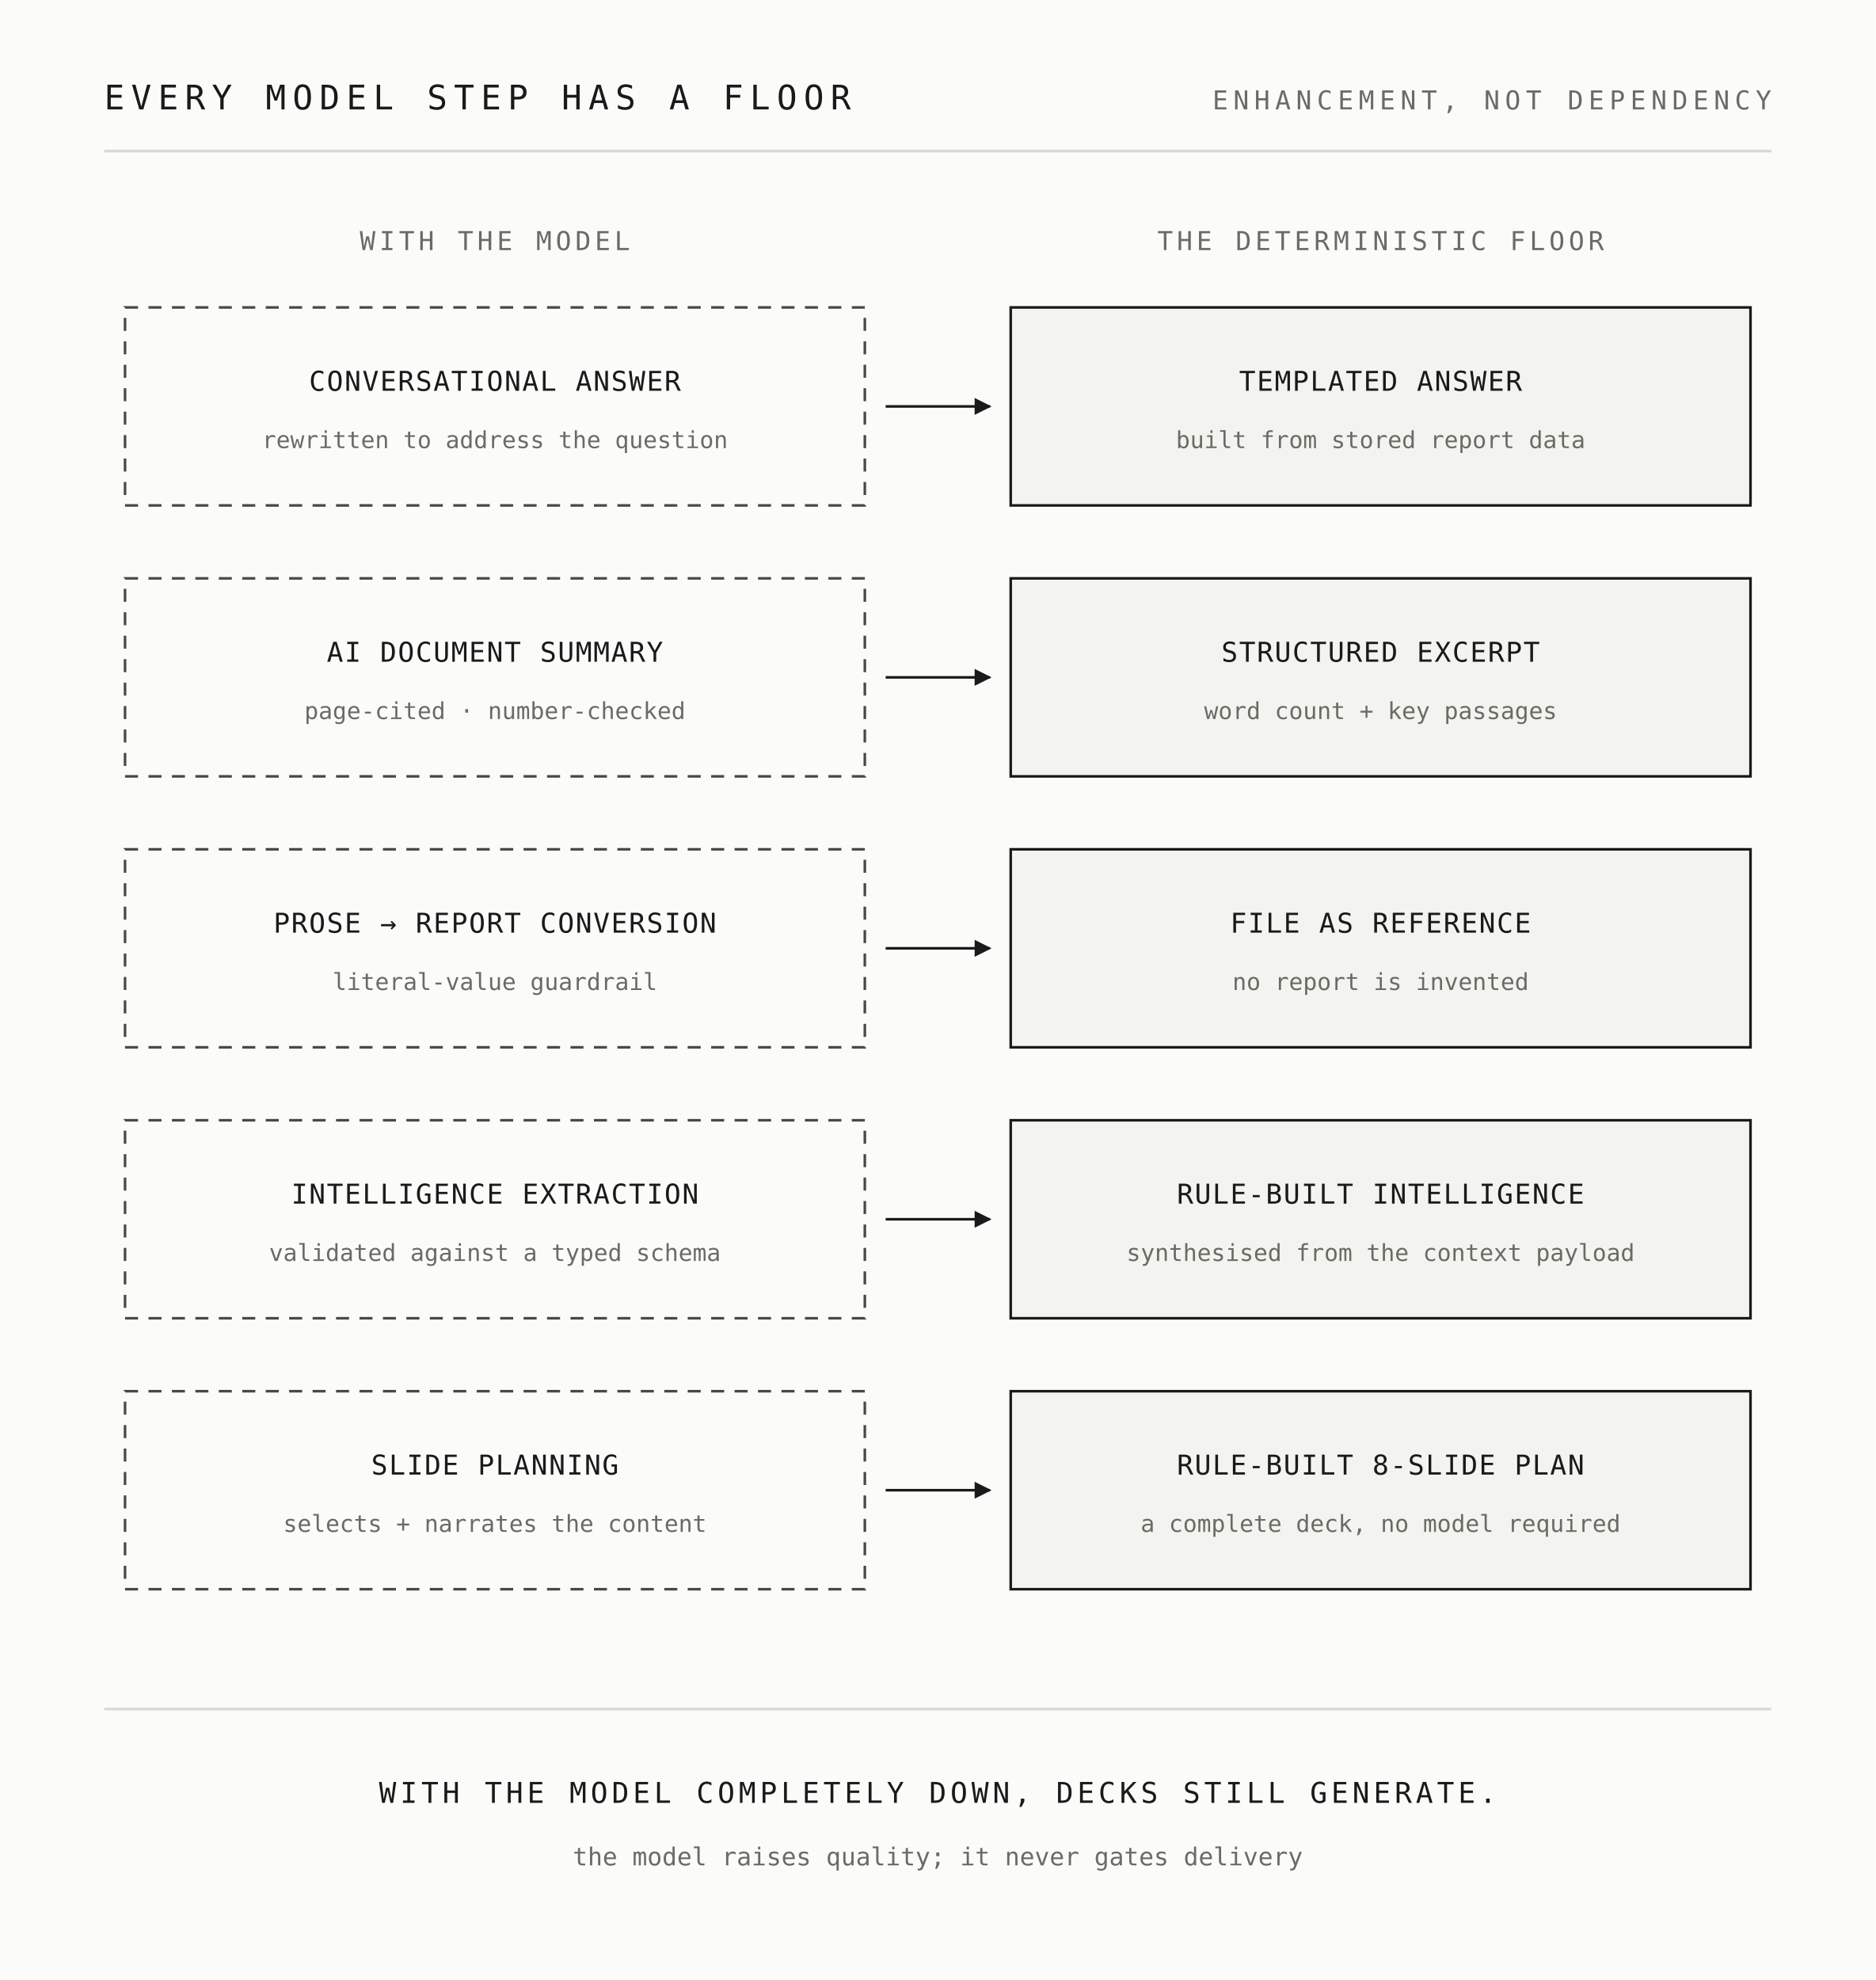
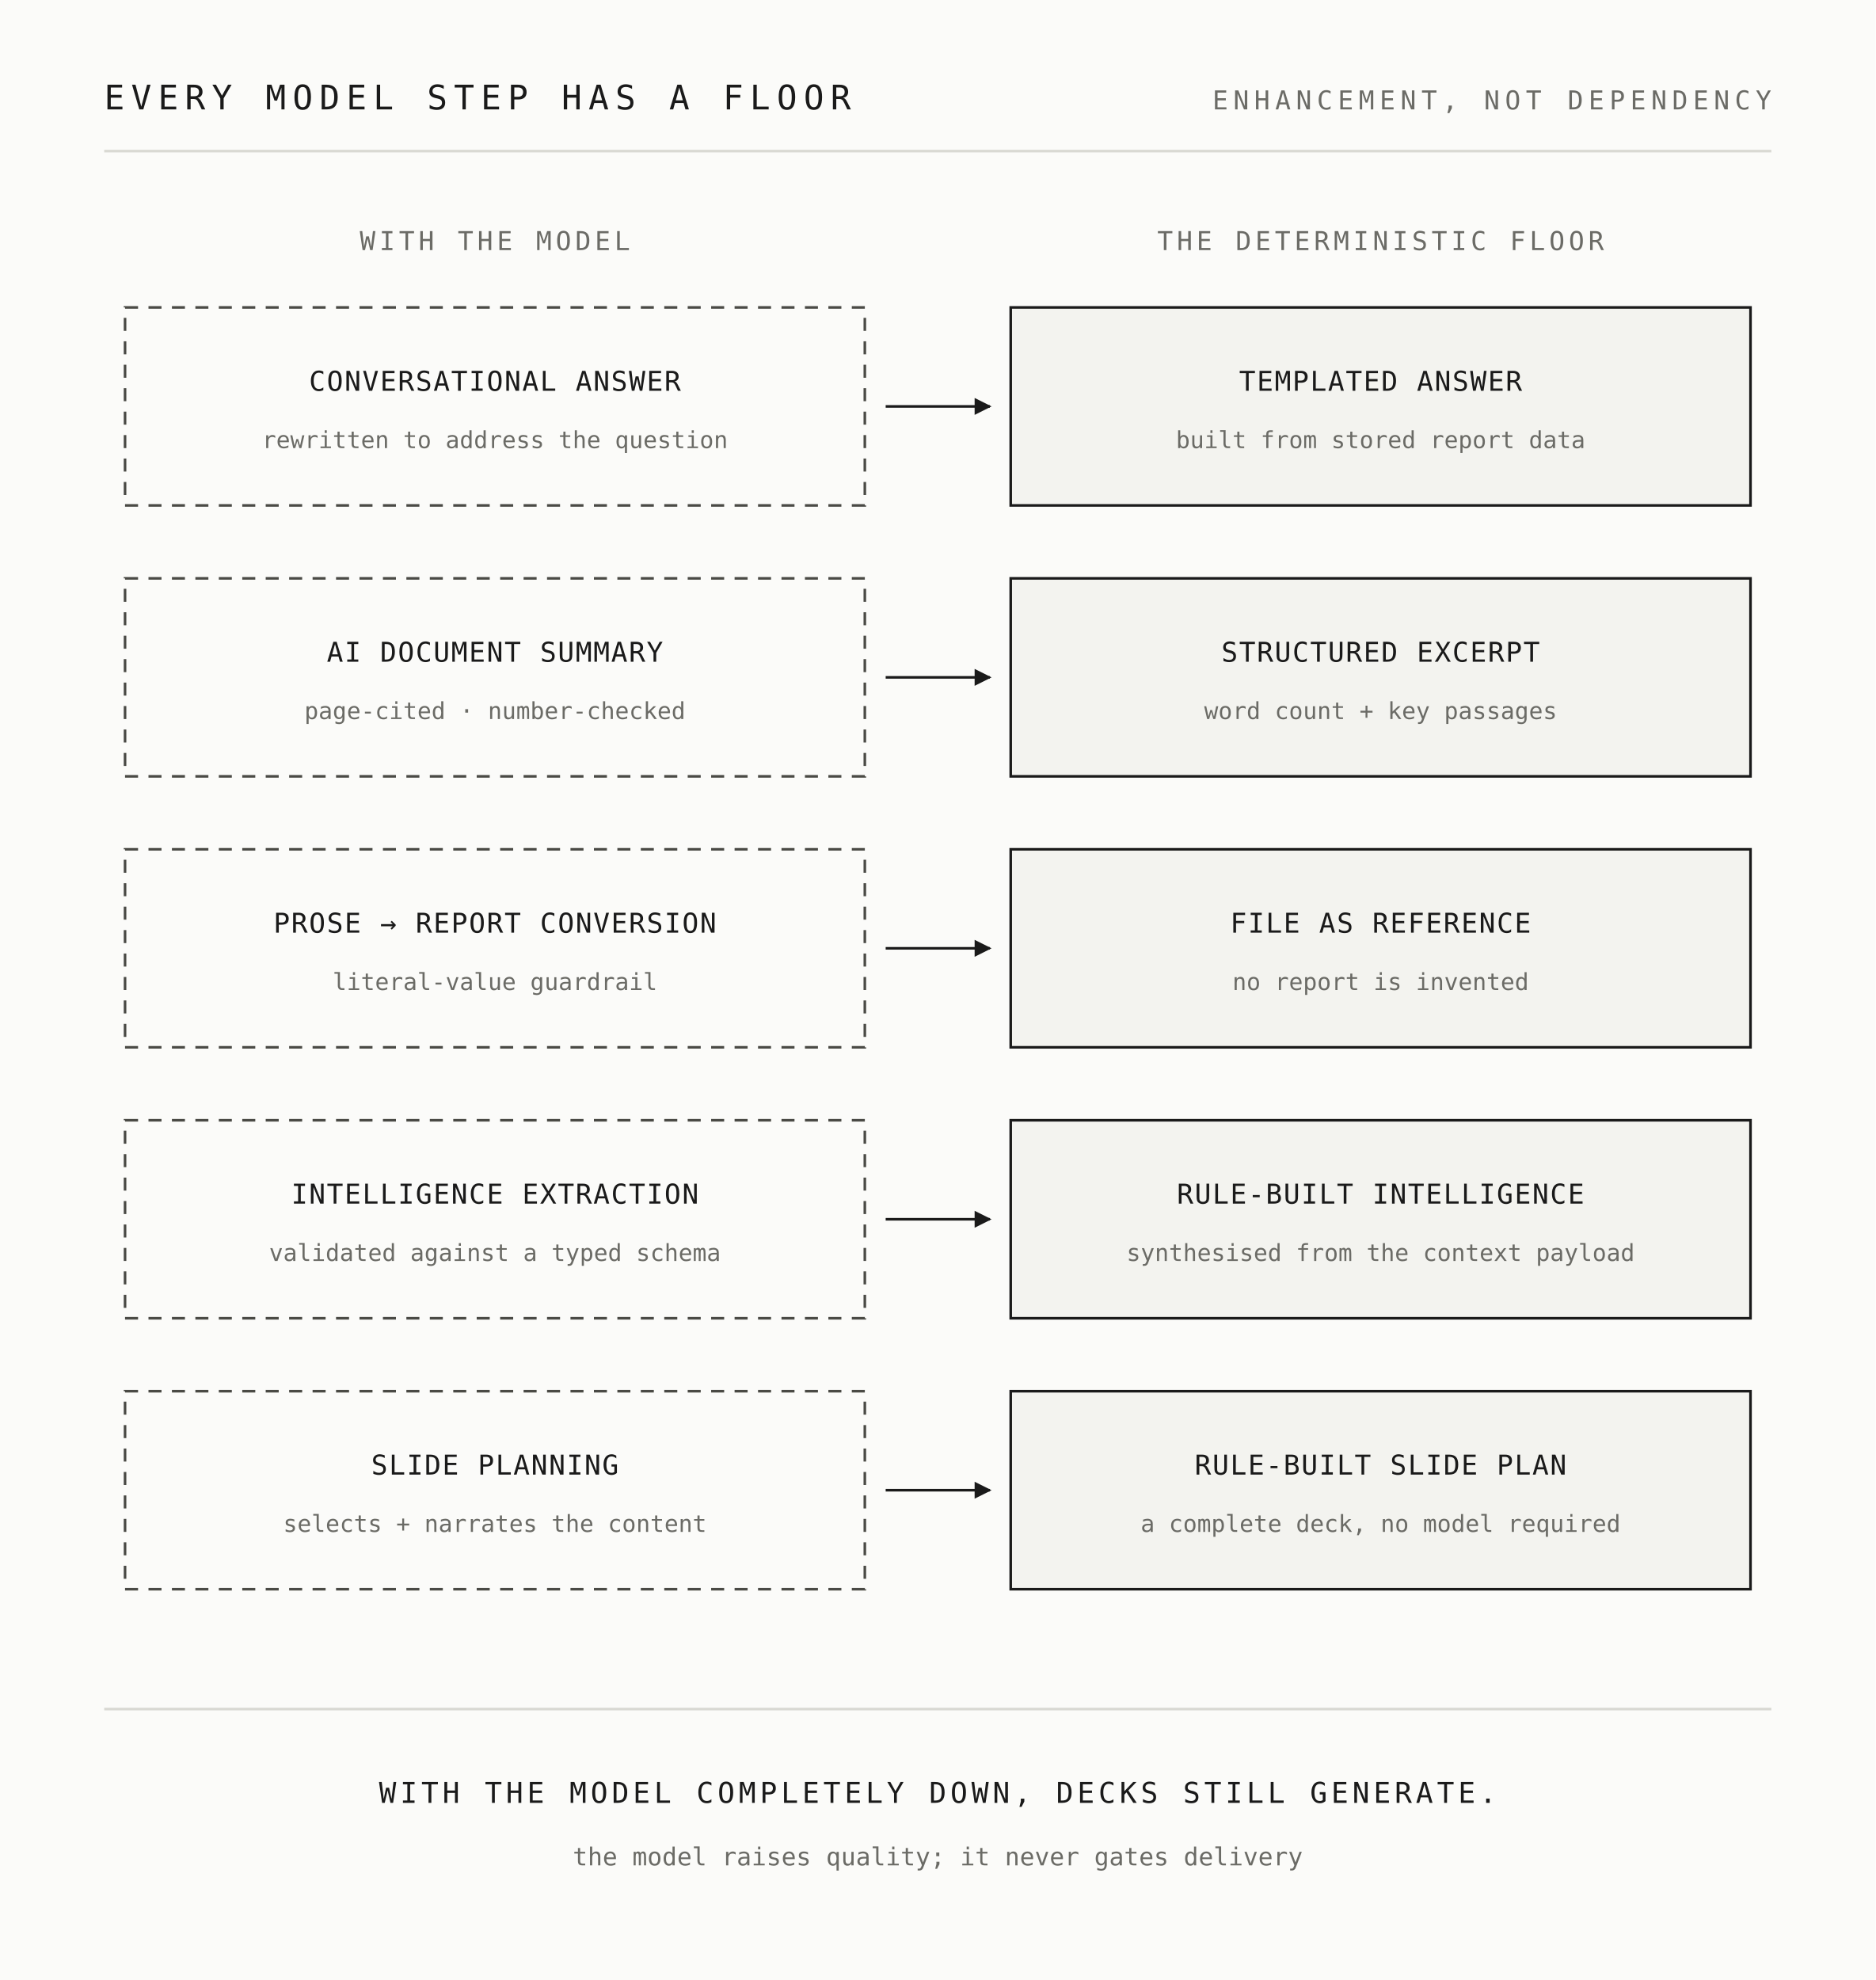
<svg xmlns="http://www.w3.org/2000/svg" viewBox="0 0 720 760" font-family="ui-monospace, 'DM Mono', 'SF Mono', Menlo, Consolas, monospace" role="img" aria-label="The fallback ladder: what each model step degrades to when the model is down">
  <defs>
    <marker id="arw" viewBox="0 0 10 10" refX="9" refY="5" markerWidth="6.5" markerHeight="6.5" orient="auto-start-reverse">
      <path d="M0 0 L10 5 L0 10 z" fill="#1A1A1A" />
    </marker>
  </defs>
  <rect width="720" height="760" fill="#FBFBF9" />
  <text x="40" y="42" font-size="13" letter-spacing="2.5" fill="#1A1A1A">EVERY MODEL STEP HAS A FLOOR</text>
  <text x="680" y="42" font-size="10" letter-spacing="2" fill="#6B6B66" text-anchor="end">ENHANCEMENT, NOT DEPENDENCY</text>
  <line x1="40" y1="58" x2="680" y2="58" stroke="#D9D9D3" stroke-width="1" />
  <text x="190" y="96" font-size="10" letter-spacing="1.5" fill="#6B6B66" text-anchor="middle">WITH THE MODEL</text>
  <text x="530" y="96" font-size="10" letter-spacing="1.5" fill="#6B6B66" text-anchor="middle">THE DETERMINISTIC FLOOR</text>
  <rect x="48" y="118" width="284" height="76" fill="none" stroke="#4A4A45" stroke-width="1" stroke-dasharray="5 4" />
  <text x="190" y="150" font-size="10.5" letter-spacing="0.5" fill="#1A1A1A" text-anchor="middle">CONVERSATIONAL ANSWER</text>
  <text x="190" y="172" font-size="9" fill="#6B6B66" text-anchor="middle">rewritten to address the question</text>
  <line x1="340" y1="156" x2="380" y2="156" stroke="#1A1A1A" stroke-width="1" marker-end="url(#arw)" />
  <rect x="388" y="118" width="284" height="76" fill="#F3F3EF" stroke="#1A1A1A" stroke-width="1" />
  <text x="530" y="150" font-size="10.5" letter-spacing="0.5" fill="#1A1A1A" text-anchor="middle">TEMPLATED ANSWER</text>
  <text x="530" y="172" font-size="9" fill="#6B6B66" text-anchor="middle">built from stored report data</text>
  <rect x="48" y="222" width="284" height="76" fill="none" stroke="#4A4A45" stroke-width="1" stroke-dasharray="5 4" />
  <text x="190" y="254" font-size="10.5" letter-spacing="0.5" fill="#1A1A1A" text-anchor="middle">AI DOCUMENT SUMMARY</text>
  <text x="190" y="276" font-size="9" fill="#6B6B66" text-anchor="middle">page-cited · number-checked</text>
  <line x1="340" y1="260" x2="380" y2="260" stroke="#1A1A1A" stroke-width="1" marker-end="url(#arw)" />
  <rect x="388" y="222" width="284" height="76" fill="#F3F3EF" stroke="#1A1A1A" stroke-width="1" />
  <text x="530" y="254" font-size="10.5" letter-spacing="0.5" fill="#1A1A1A" text-anchor="middle">STRUCTURED EXCERPT</text>
  <text x="530" y="276" font-size="9" fill="#6B6B66" text-anchor="middle">word count + key passages</text>
  <rect x="48" y="326" width="284" height="76" fill="none" stroke="#4A4A45" stroke-width="1" stroke-dasharray="5 4" />
  <text x="190" y="358" font-size="10.5" letter-spacing="0.5" fill="#1A1A1A" text-anchor="middle">PROSE → REPORT CONVERSION</text>
  <text x="190" y="380" font-size="9" fill="#6B6B66" text-anchor="middle">literal-value guardrail</text>
  <line x1="340" y1="364" x2="380" y2="364" stroke="#1A1A1A" stroke-width="1" marker-end="url(#arw)" />
  <rect x="388" y="326" width="284" height="76" fill="#F3F3EF" stroke="#1A1A1A" stroke-width="1" />
  <text x="530" y="358" font-size="10.5" letter-spacing="0.5" fill="#1A1A1A" text-anchor="middle">FILE AS REFERENCE</text>
  <text x="530" y="380" font-size="9" fill="#6B6B66" text-anchor="middle">no report is invented</text>
  <rect x="48" y="430" width="284" height="76" fill="none" stroke="#4A4A45" stroke-width="1" stroke-dasharray="5 4" />
  <text x="190" y="462" font-size="10.5" letter-spacing="0.5" fill="#1A1A1A" text-anchor="middle">INTELLIGENCE EXTRACTION</text>
  <text x="190" y="484" font-size="9" fill="#6B6B66" text-anchor="middle">validated against a typed schema</text>
  <line x1="340" y1="468" x2="380" y2="468" stroke="#1A1A1A" stroke-width="1" marker-end="url(#arw)" />
  <rect x="388" y="430" width="284" height="76" fill="#F3F3EF" stroke="#1A1A1A" stroke-width="1" />
  <text x="530" y="462" font-size="10.5" letter-spacing="0.5" fill="#1A1A1A" text-anchor="middle">RULE-BUILT INTELLIGENCE</text>
  <text x="530" y="484" font-size="9" fill="#6B6B66" text-anchor="middle">synthesised from the context payload</text>
  <rect x="48" y="534" width="284" height="76" fill="none" stroke="#4A4A45" stroke-width="1" stroke-dasharray="5 4" />
  <text x="190" y="566" font-size="10.5" letter-spacing="0.5" fill="#1A1A1A" text-anchor="middle">SLIDE PLANNING</text>
  <text x="190" y="588" font-size="9" fill="#6B6B66" text-anchor="middle">selects + narrates the content</text>
  <line x1="340" y1="572" x2="380" y2="572" stroke="#1A1A1A" stroke-width="1" marker-end="url(#arw)" />
  <rect x="388" y="534" width="284" height="76" fill="#F3F3EF" stroke="#1A1A1A" stroke-width="1" />
-   <text x="530" y="566" font-size="10.5" letter-spacing="0.5" fill="#1A1A1A" text-anchor="middle">RULE-BUILT 8-SLIDE PLAN</text>
+   <text x="530" y="566" font-size="10.5" letter-spacing="0.5" fill="#1A1A1A" text-anchor="middle">RULE-BUILT SLIDE PLAN</text>
  <text x="530" y="588" font-size="9" fill="#6B6B66" text-anchor="middle">a complete deck, no model required</text>
  <line x1="40" y1="656" x2="680" y2="656" stroke="#D9D9D3" stroke-width="1" />
  <text x="360" y="692" font-size="11" letter-spacing="1.5" fill="#1A1A1A" text-anchor="middle">WITH THE MODEL COMPLETELY DOWN, DECKS STILL GENERATE.</text>
  <text x="360" y="716" font-size="9.5" fill="#6B6B66" text-anchor="middle">the model raises quality; it never gates delivery</text>
</svg>
